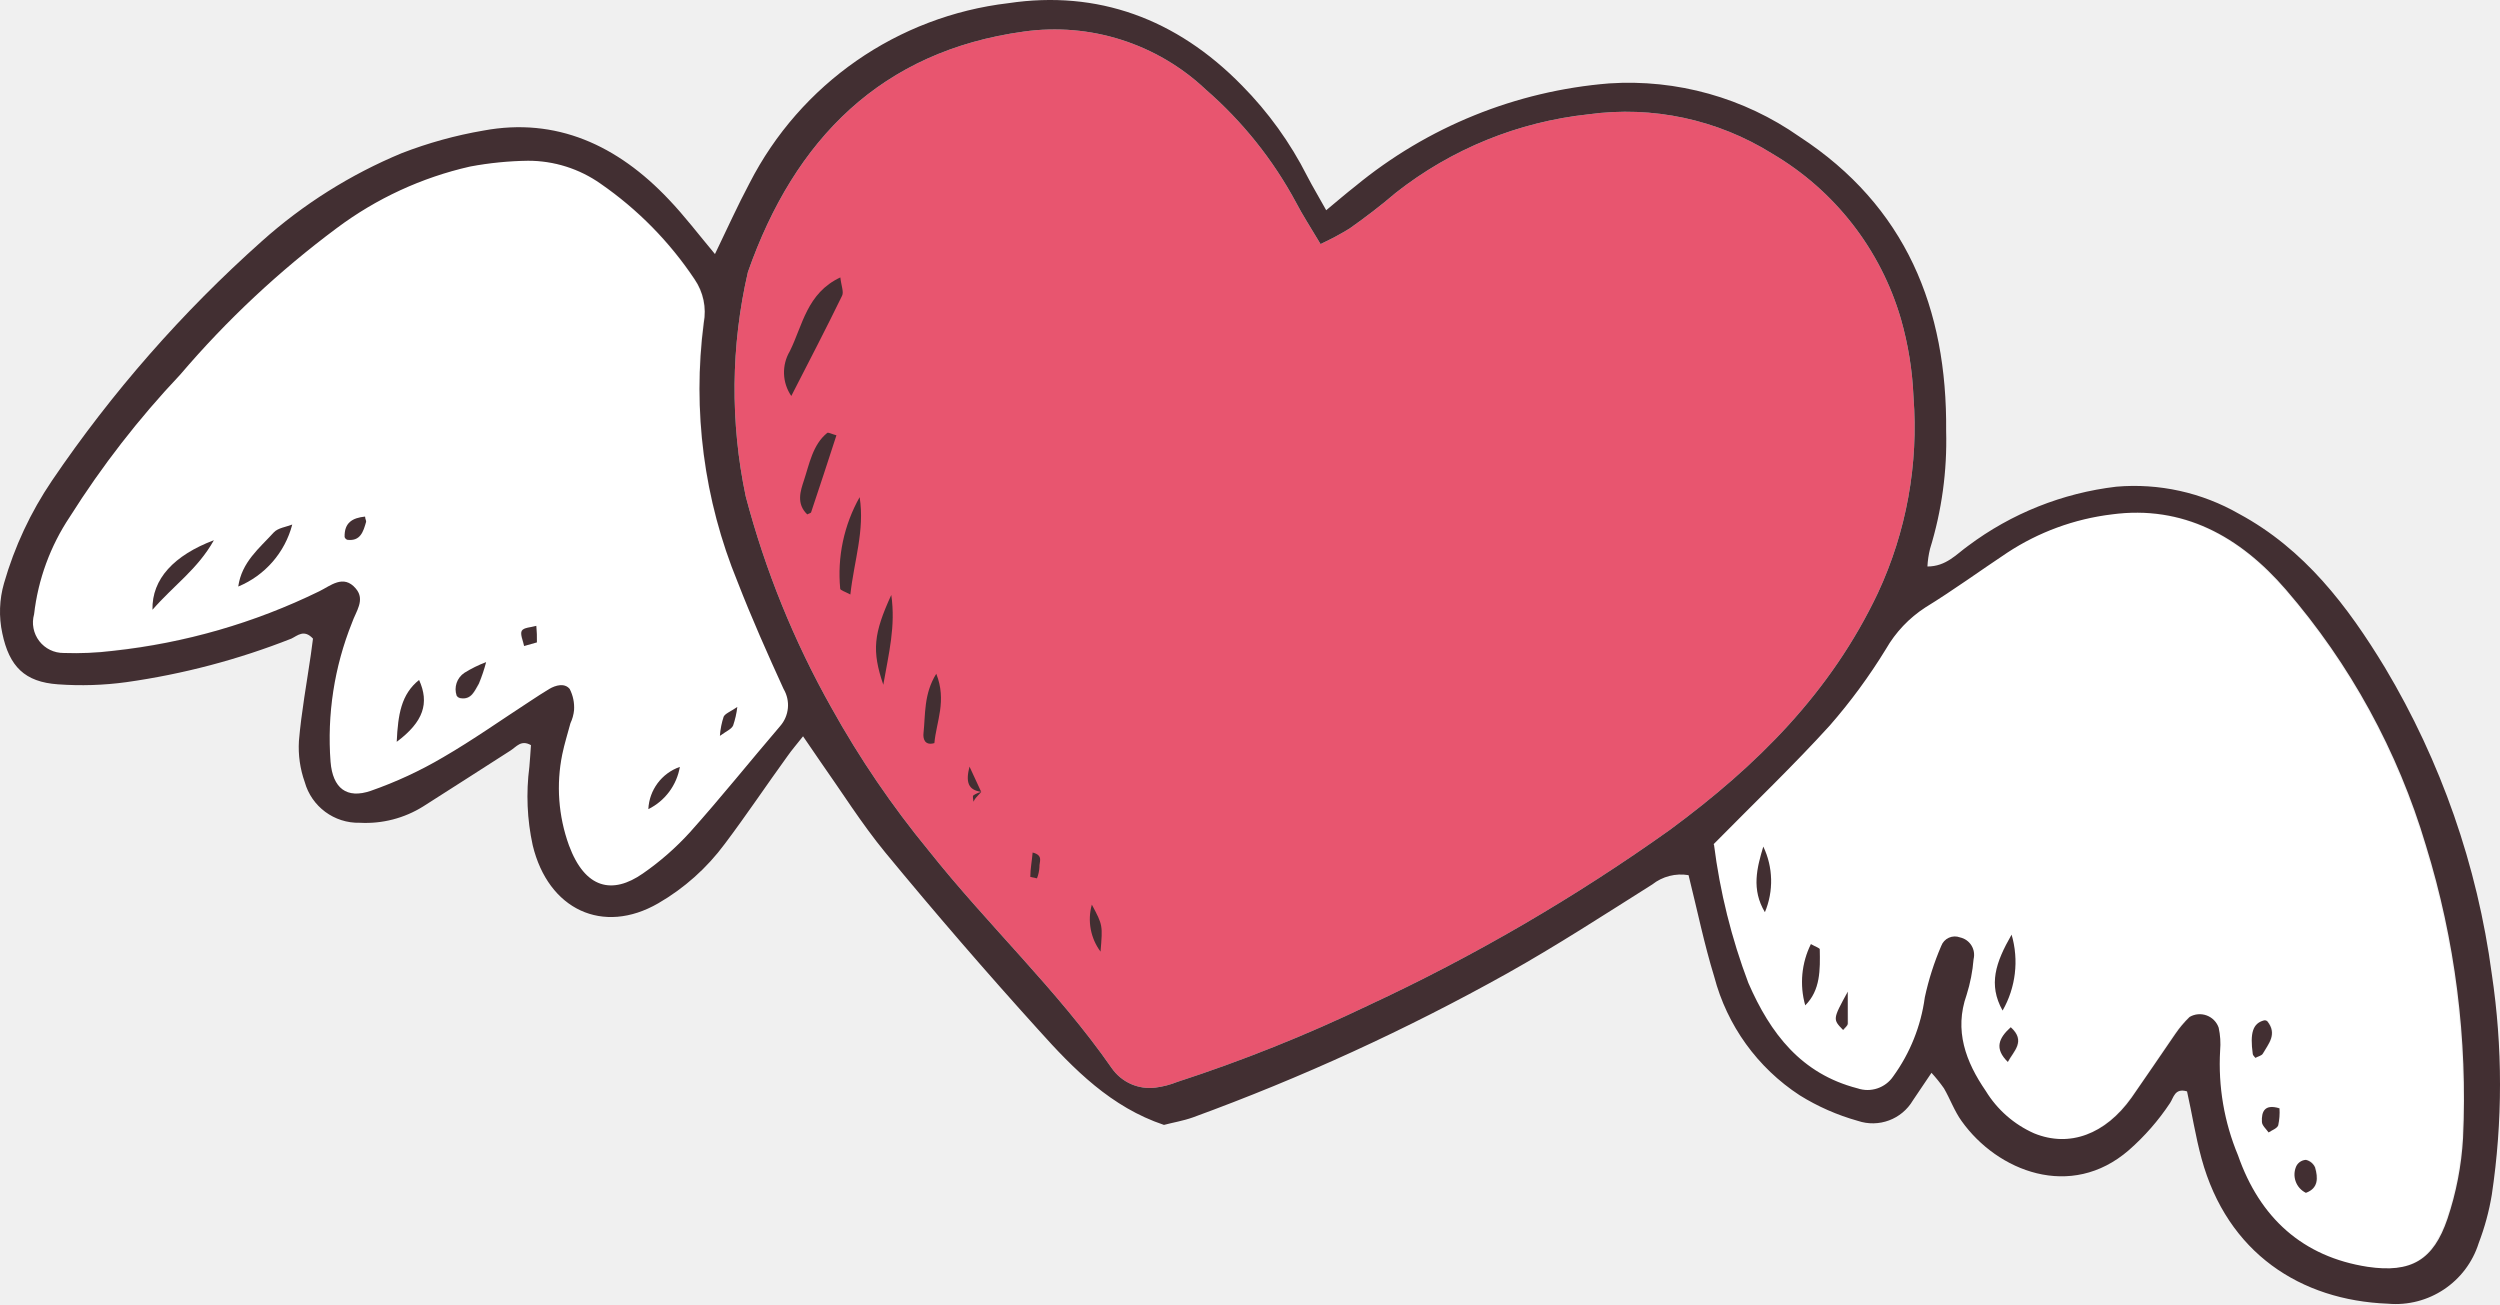
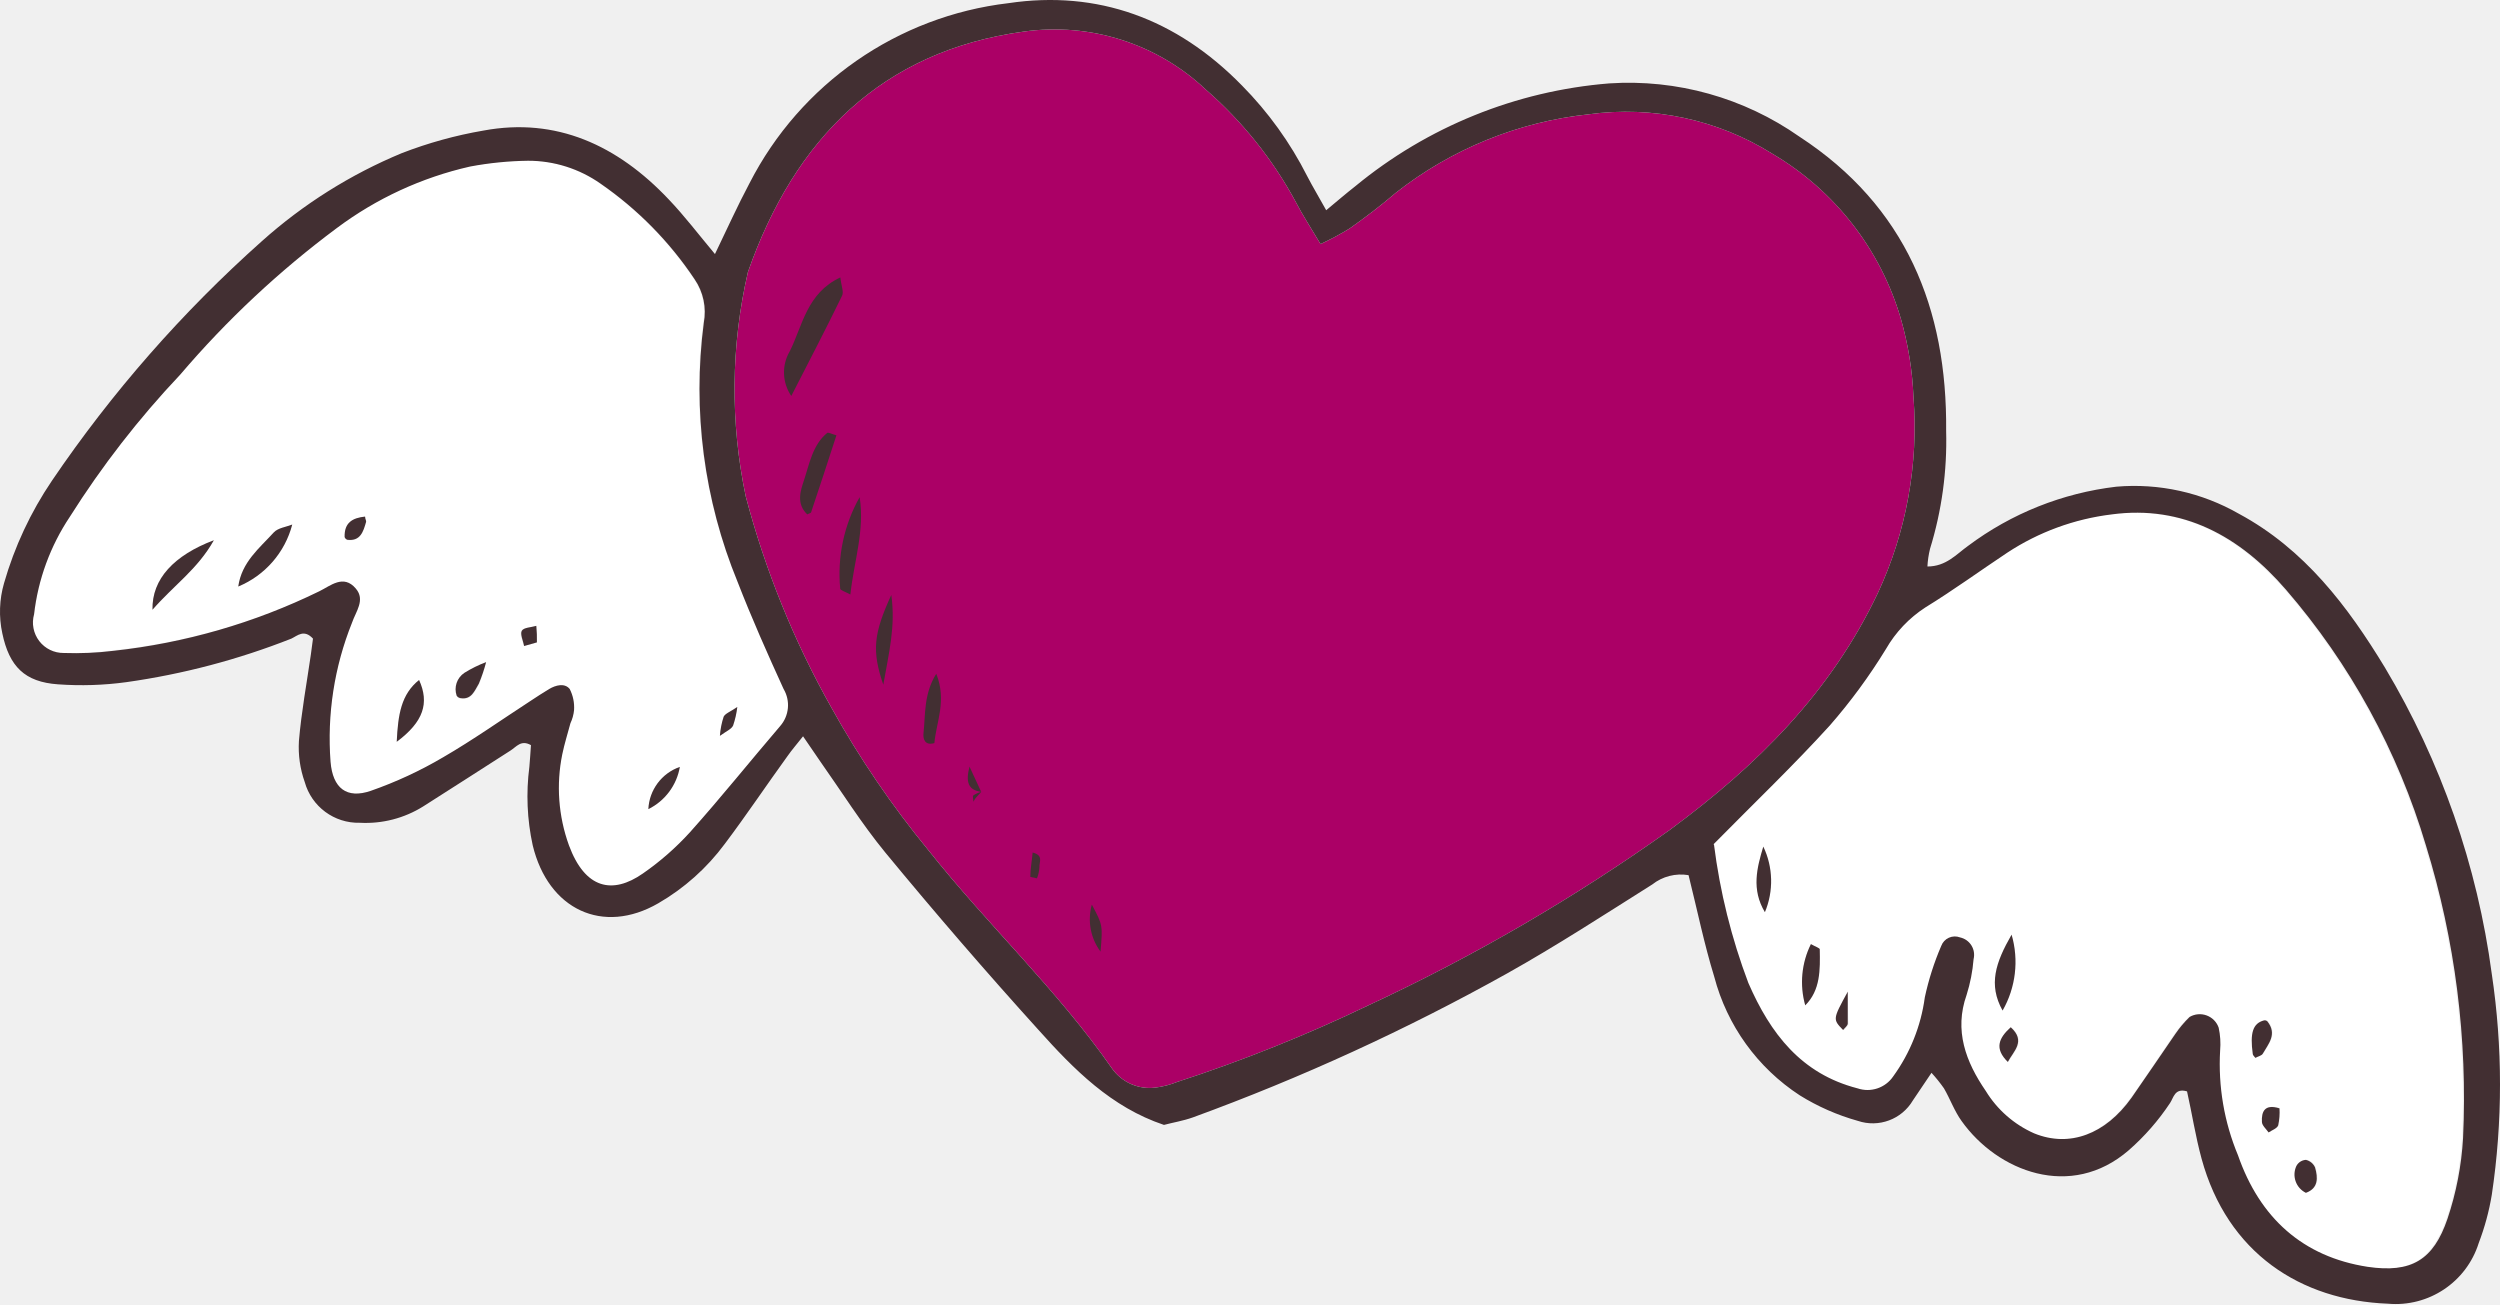
<svg xmlns="http://www.w3.org/2000/svg" width="172.274" height="89.861" viewBox="0 0 172.274 89.861">
  <g id="Layer_2" data-name="Layer 2" transform="translate(-0.002 -0.003)">
    <g id="OBJECTS">
-       <path id="Path_52" data-name="Path 52" d="M131.86,27.35A23,23,0,0,0,131,22a19.55,19.55,0,0,0-8.86-11.4,19,19,0,0,0-12.67-2.72,25.94,25.94,0,0,0-13.3,5.42c-1,.86-2.08,1.68-3.17,2.45a19.15,19.15,0,0,1-2,1.07c-.72-1.21-1.24-2-1.69-2.87A27.69,27.69,0,0,0,83.1,6.18a15.19,15.19,0,0,0-12.56-4c-9.79,1.35-15.78,7.39-19,16.57a35.815,35.815,0,0,0-.15,15.46A61.71,61.71,0,0,0,57.3,48.78,65.67,65.67,0,0,0,64,58.62c4.07,5.13,8.88,9.62,12.62,15a3.18,3.18,0,0,0,3,1.33,6.14,6.14,0,0,0,1.5-.39A106.57,106.57,0,0,0,94.3,69.28a130.613,130.613,0,0,0,20.77-12.09c6-4.42,11.08-9.45,14.34-16.33a27.11,27.11,0,0,0,2.45-13.51Z" fill="#e8556f" />
+       <path id="Path_52" data-name="Path 52" d="M131.86,27.35A23,23,0,0,0,131,22a19.55,19.55,0,0,0-8.86-11.4,19,19,0,0,0-12.67-2.72,25.94,25.94,0,0,0-13.3,5.42c-1,.86-2.08,1.68-3.17,2.45a19.15,19.15,0,0,1-2,1.07c-.72-1.21-1.24-2-1.69-2.87A27.69,27.69,0,0,0,83.1,6.18a15.19,15.19,0,0,0-12.56-4c-9.79,1.35-15.78,7.39-19,16.57a35.815,35.815,0,0,0-.15,15.46A61.71,61.71,0,0,0,57.3,48.78,65.67,65.67,0,0,0,64,58.62c4.07,5.13,8.88,9.62,12.62,15a3.18,3.18,0,0,0,3,1.33,6.14,6.14,0,0,0,1.5-.39A106.57,106.57,0,0,0,94.3,69.28a130.613,130.613,0,0,0,20.77-12.09c6-4.42,11.08-9.45,14.34-16.33a27.11,27.11,0,0,0,2.45-13.51Z" fill="#ab0066" />
      <path id="Path_53" data-name="Path 53" d="M118.07,58.19c2.86-2.9,5.54-5.46,8-8.21a38.849,38.849,0,0,0,3.81-5.25,8.4,8.4,0,0,1,2.72-2.87c1.92-1.18,3.76-2.52,5.64-3.77a16.79,16.79,0,0,1,7.2-2.64c4.88-.66,8.81,1.51,12,5.18a47.83,47.83,0,0,1,9.65,17.63,58.92,58.92,0,0,1,2.56,20.17A21.231,21.231,0,0,1,168.58,84c-1,2.86-2.52,3.76-5.5,3.32-4.48-.66-7.44-3.38-8.94-7.69a16.32,16.32,0,0,1-1.23-7.21,5.28,5.28,0,0,0-.1-1.58,1.38,1.38,0,0,0-2-.74,7.52,7.52,0,0,0-1,1.19c-1,1.45-1.94,2.94-3,4.37-1.8,2.53-4.28,3.42-6.72,2.46a7.44,7.44,0,0,1-3.33-2.92c-1.38-2-2.19-4.17-1.32-6.62A11.161,11.161,0,0,0,136,66.1a1.23,1.23,0,0,0-.91-1.47,1,1,0,0,0-1.3.59,19.191,19.191,0,0,0-1.13,3.54,12,12,0,0,1-2.18,5.45A2.14,2.14,0,0,1,128,75c-3.85-1-6-3.8-7.53-7.29a41.85,41.85,0,0,1-2.4-9.52ZM138,69.64a6.74,6.74,0,0,0,.62-5.23C137.51,66.33,137,67.85,138,69.64Zm-16.48-11.3c-.44,1.47-.83,2.95.11,4.52a5.53,5.53,0,0,0-.12-4.52Zm2.89,10.94c1-1,1-2.45,1-3.86,0-.09-.3-.18-.61-.36a5.9,5.9,0,0,0-.4,4.22Zm14,3.9c.39-.74,1.27-1.43.2-2.39-.88.75-1.19,1.47-.25,2.39Zm20.54,9c.86-.31.84-1,.63-1.75a.91.91,0,0,0-.63-.52.79.79,0,0,0-.66.43,1.4,1.4,0,0,0,.61,1.86Zm-3.48-9.3c.17-.1.42-.14.51-.29.39-.68,1-1.34.32-2.22a.26.26,0,0,0-.24-.07c-.74.2-1,.87-.77,2.32-.04.11.07.19.13.28Zm1.66,3.48c-1-.32-1.25.22-1.21.94,0,.24.29.48.46.72.23-.16.58-.27.66-.49a4.18,4.18,0,0,0,.04-1.15Zm-29.75-8c-1,1.9-1,1.9-.31,2.64.11-.15.3-.29.32-.45-.02-.5-.05-.99-.06-2.21Z" fill="#fff" fill-rule="evenodd" />
      <path id="Path_54" data-name="Path 54" d="M4.81,35.62a63.92,63.92,0,0,1,7.56-9.81,65.73,65.73,0,0,1,10.79-10.1,24.31,24.31,0,0,1,9.18-4.24,23.39,23.39,0,0,1,4-.4,8.66,8.66,0,0,1,5,1.58,24.62,24.62,0,0,1,6.48,6.59,4,4,0,0,1,.63,3A35.06,35.06,0,0,0,50.82,40.1c1,2.5,2.06,4.95,3.17,7.38a2.19,2.19,0,0,1-.25,2.62c-2.08,2.43-4.08,4.93-6.21,7.31a19.07,19.07,0,0,1-3.24,2.84c-2.07,1.47-4,1.08-5.1-1.93A11.62,11.62,0,0,1,38.73,52c.15-.72.37-1.42.56-2.13a2.76,2.76,0,0,0,.25-.9,2.8,2.8,0,0,0-.3-1.46c-.35-.48-.94-.31-1.41,0s-.87.55-1.3.83c-2,1.3-3.9,2.68-6,3.87a28,28,0,0,1-5,2.32c-1.66.56-2.62-.19-2.77-2a21.4,21.4,0,0,1,1.48-9.59c.3-.77.93-1.57.26-2.35-.85-1-1.75-.18-2.52.19A42.79,42.79,0,0,1,7.82,44.81,21.7,21.7,0,0,1,4.4,45a2.1,2.1,0,0,1-2.05-2.63,15.2,15.2,0,0,1,2.46-6.75Zm15.33.53c-.43.17-1,.23-1.27.54-1,1.09-2.21,2-2.45,3.73a6.36,6.36,0,0,0,3.72-4.27Zm-5.4,1.08c-2.78,1-4.28,2.67-4.23,4.79C12,40.35,13.62,39.19,14.74,37.23Zm12.6,13.89c1.85-1.38,2.26-2.67,1.54-4.26C27.65,47.85,27.43,49.22,27.34,51.12Zm17.34,4.64a4,4,0,0,0,2.17-2.91,3.24,3.24,0,0,0-2.17,2.91ZM33.5,45.63a8.48,8.48,0,0,0-1.47.74A1.36,1.36,0,0,0,31.49,48a.38.38,0,0,0,.26.17c.76.09,1-.54,1.27-1a11.249,11.249,0,0,0,.48-1.54Zm-8.34-10c-.85.09-1.44.41-1.41,1.41a.3.3,0,0,0,.19.19c.9.11,1.1-.57,1.29-1.24a1.1,1.1,0,0,0-.07-.39ZM37,44.27a5.918,5.918,0,0,0-.07-1.14c-.34.11-.83.11-1,.34s.09.69.16,1.05Zm12.6,6.44c.47-.34.78-.45.91-.68a6.25,6.25,0,0,0,.29-1.31c-.5.34-.83.45-.94.67a5.41,5.41,0,0,0-.25,1.32Z" fill="#fff" fill-rule="evenodd" />
      <path id="Path_55" data-name="Path 55" d="M49.27,17.51c.84-1.74,1.56-3.34,2.38-4.88A23.07,23.07,0,0,1,69.5.22c6.12-.91,11.56,1.05,16.08,5.67a24.87,24.87,0,0,1,4.5,6.25c.38.74.81,1.44,1.31,2.35.76-.63,1.36-1.15,2-1.65a31.48,31.48,0,0,1,17.5-7.09A20.48,20.48,0,0,1,124,9.42c7.34,4.79,10.19,11.85,10.11,20.28A25.26,25.26,0,0,1,133,37.82a6.51,6.51,0,0,0-.18,1.22c1.29,0,2-.85,2.8-1.42a21.18,21.18,0,0,1,10.22-4.08,14.5,14.5,0,0,1,8.45,1.87c4.51,2.43,7.49,6.36,10.06,10.6a55.45,55.45,0,0,1,7.36,21.11,51.43,51.43,0,0,1,0,15.22,17.139,17.139,0,0,1-.9,3.32,6,6,0,0,1-6.26,4.18c-6-.23-11.06-3.48-12.84-10-.42-1.54-.66-3.12-1-4.63-.85-.25-.92.43-1.17.8a16.251,16.251,0,0,1-2.84,3.25c-4,3.47-9.06,1.45-11.52-2-.5-.69-.79-1.52-1.22-2.26a10.589,10.589,0,0,0-.86-1.07c-.49.73-.89,1.31-1.28,1.9a3.21,3.21,0,0,1-3.8,1.41,15.44,15.44,0,0,1-4-1.76,14,14,0,0,1-5.89-8.17c-.69-2.24-1.16-4.55-1.77-7a3.18,3.18,0,0,0-2.5.64c-3.3,2.08-6.59,4.22-10,6.13A149.689,149.689,0,0,1,82.21,77c-.67.24-1.4.36-2,.52-3.64-1.22-6.21-3.83-8.64-6.54Q66.16,65,61,58.74c-1.64-2-3-4.18-4.49-6.29l-1.17-1.71c-.45.57-.78.95-1.06,1.35-1.45,2-2.84,4.08-4.33,6.06a15.14,15.14,0,0,1-4.59,4.1c-3.81,2.2-7.58.44-8.65-4a15.81,15.81,0,0,1-.23-5.4c.05-.5.07-1,.11-1.5-.69-.39-1,.12-1.42.38-2,1.28-4,2.57-6,3.84A7.48,7.48,0,0,1,24.8,56.7,3.84,3.84,0,0,1,21,53.89a7.18,7.18,0,0,1-.4-2.82c.17-2,.54-4,.82-5.94.06-.4.11-.8.15-1.12-.62-.67-1.07-.2-1.49,0a50,50,0,0,1-11.37,3A22.689,22.689,0,0,1,4,47.16C1.7,47,.64,45.93.16,43.64a7.07,7.07,0,0,1,.12-3.45,24.79,24.79,0,0,1,3.3-7.06A89.05,89.05,0,0,1,18.05,16.62a34,34,0,0,1,9.63-6.06A29.29,29.29,0,0,1,33.32,9c5-.93,9.23,1,12.77,4.75C47.17,14.88,48.13,16.15,49.27,17.51ZM91,16.82c-.72-1.21-1.24-2-1.69-2.87A27.69,27.69,0,0,0,83.1,6.18a15.19,15.19,0,0,0-12.56-4c-9.79,1.35-15.78,7.39-19,16.57a35.815,35.815,0,0,0-.15,15.46A61.71,61.71,0,0,0,57.3,48.78,65.67,65.67,0,0,0,64,58.62c4.07,5.13,8.88,9.62,12.62,15a3.18,3.18,0,0,0,3,1.33,6.14,6.14,0,0,0,1.5-.39A106.57,106.57,0,0,0,94.3,69.28a130.613,130.613,0,0,0,20.77-12.09c6-4.42,11.08-9.45,14.34-16.33a27.11,27.11,0,0,0,2.45-13.51A23,23,0,0,0,131,22a19.55,19.55,0,0,0-8.86-11.4,19,19,0,0,0-12.67-2.72,25.94,25.94,0,0,0-13.3,5.42c-1,.86-2.08,1.68-3.17,2.45a19.15,19.15,0,0,1-2,1.07Zm27.11,41.37a41.85,41.85,0,0,0,2.37,9.55C122,71.23,124.12,74,128,75a2.14,2.14,0,0,0,2.46-.82,12,12,0,0,0,2.18-5.45,19.189,19.189,0,0,1,1.13-3.54,1,1,0,0,1,1.3-.59,1.23,1.23,0,0,1,.93,1.5,11.16,11.16,0,0,1-.48,2.46c-.87,2.45-.06,4.61,1.32,6.62a7.44,7.44,0,0,0,3.33,2.92c2.44,1,4.92.07,6.72-2.46,1-1.43,2-2.92,3-4.37a7.521,7.521,0,0,1,1-1.19,1.38,1.38,0,0,1,2,.74,5.28,5.28,0,0,1,.1,1.58,16.32,16.32,0,0,0,1.23,7.21c1.5,4.31,4.46,7,8.94,7.69,3,.44,4.53-.46,5.5-3.32a21.23,21.23,0,0,0,1.07-5.55,58.92,58.92,0,0,0-2.56-20.17,47.83,47.83,0,0,0-9.65-17.63c-3.17-3.67-7.1-5.84-12-5.18a16.79,16.79,0,0,0-7.2,2.64c-1.88,1.25-3.72,2.59-5.64,3.77a8.4,8.4,0,0,0-2.72,2.87A38.849,38.849,0,0,1,126.09,50c-2.48,2.73-5.16,5.29-8.02,8.19ZM4.81,35.62a15.2,15.2,0,0,0-2.46,6.71A2.1,2.1,0,0,0,4.4,45a21.7,21.7,0,0,0,3.42-.15A42.79,42.79,0,0,0,22,40.75c.77-.37,1.67-1.2,2.52-.19.67.78,0,1.58-.26,2.35a21.4,21.4,0,0,0-1.48,9.59c.15,1.82,1.11,2.57,2.77,2a28,28,0,0,0,5-2.32c2.05-1.19,4-2.57,6-3.87.43-.28.86-.57,1.3-.83s1.06-.43,1.41,0a2.8,2.8,0,0,1,.3,1.46,2.76,2.76,0,0,1-.25.9c-.19.71-.41,1.41-.56,2.13a11.62,11.62,0,0,0,.46,6.29c1.11,3,3,3.4,5.1,1.93a19.07,19.07,0,0,0,3.24-2.84c2.13-2.38,4.13-4.88,6.21-7.31A2.19,2.19,0,0,0,54,47.48c-1.11-2.43-2.2-4.88-3.17-7.38A35.06,35.06,0,0,1,48.5,22.25a4,4,0,0,0-.63-3,24.62,24.62,0,0,0-6.48-6.59,8.66,8.66,0,0,0-5-1.58,23.39,23.39,0,0,0-4,.4,24.31,24.31,0,0,0-9.18,4.24,65.73,65.73,0,0,0-10.79,10.1,63.92,63.92,0,0,0-7.61,9.8Z" fill="#422f32" fill-rule="evenodd" />
      <path id="Path_56" data-name="Path 56" d="M54.53,27.29a2.87,2.87,0,0,1-.1-3.09c.88-1.77,1.17-4,3.48-5.08.06.57.25,1,.12,1.26C56.92,22.66,55.75,24.91,54.53,27.29Z" fill="#422f32" fill-rule="evenodd" />
      <path id="Path_57" data-name="Path 57" d="M59.24,34.26c.36,2.3-.39,4.42-.64,6.71-.39-.21-.69-.29-.7-.4a10.79,10.79,0,0,1,1.34-6.31Z" fill="#422f32" fill-rule="evenodd" />
      <path id="Path_58" data-name="Path 58" d="M57.64,30c-.58,1.78-1.15,3.54-1.74,5.29,0,.07-.17.1-.27.16-.77-.73-.47-1.62-.23-2.34.37-1.11.6-2.46,1.6-3.27C57.06,29.77,57.33,29.92,57.64,30Z" fill="#422f32" fill-rule="evenodd" />
      <path id="Path_59" data-name="Path 59" d="M61.42,41c.31,2.16-.17,4-.55,6.19C60.07,44.84,60.2,43.67,61.42,41Z" fill="#422f32" fill-rule="evenodd" />
      <path id="Path_60" data-name="Path 60" d="M64.52,46.43c.74,1.87,0,3.31-.13,4.78-.69.2-.79-.34-.75-.68C63.78,49.23,63.65,47.83,64.52,46.43Z" fill="#422f32" fill-rule="evenodd" />
      <path id="Path_61" data-name="Path 61" d="M75.24,62.34c.76,1.42.75,1.42.6,3.24a3.74,3.74,0,0,1-.6-3.24Z" fill="#422f32" fill-rule="evenodd" />
      <path id="Path_62" data-name="Path 62" d="M71,60.43c0-.54.11-1.08.16-1.68.78.2.44.66.47,1a2.49,2.49,0,0,1-.17.78Z" fill="#422f32" fill-rule="evenodd" />
      <path id="Path_63" data-name="Path 63" d="M67.63,54.57c-.93-.12-1.09-.69-.82-1.74.33.7.57,1.23.81,1.75Z" fill="#422f32" fill-rule="evenodd" />
      <path id="Path_64" data-name="Path 64" d="M67.62,54.58c-.12.13-.26.27-.38.41a1.831,1.831,0,0,0-.16.26c0-.15-.08-.38,0-.44a1.67,1.67,0,0,1,.56-.24Z" fill="#422f32" fill-rule="evenodd" />
      <path id="Path_65" data-name="Path 65" d="M138,69.64c-1-1.79-.48-3.31.62-5.23a6.74,6.74,0,0,1-.62,5.23Z" fill="#422f32" fill-rule="evenodd" />
      <path id="Path_66" data-name="Path 66" d="M121.51,58.34a5.53,5.53,0,0,1,.11,4.52C120.68,61.29,121.07,59.81,121.51,58.34Z" fill="#422f32" fill-rule="evenodd" />
      <path id="Path_67" data-name="Path 67" d="M124.4,69.28a5.9,5.9,0,0,1,.39-4.22c.31.18.61.27.61.36C125.43,66.83,125.45,68.24,124.4,69.28Z" fill="#422f32" fill-rule="evenodd" />
      <path id="Path_68" data-name="Path 68" d="M138.36,73.18c-.94-.92-.63-1.64.2-2.39C139.63,71.75,138.75,72.44,138.36,73.18Z" fill="#422f32" fill-rule="evenodd" />
      <path id="Path_69" data-name="Path 69" d="M158.9,82.2a1.4,1.4,0,0,1-.66-1.84.79.79,0,0,1,.66-.43.91.91,0,0,1,.63.52C159.74,81.17,159.76,81.89,158.9,82.2Z" fill="#422f32" fill-rule="evenodd" />
      <path id="Path_70" data-name="Path 70" d="M155.42,72.9c-.06-.09-.17-.17-.18-.26-.2-1.45,0-2.12.77-2.32a.26.26,0,0,1,.24.07c.69.88.07,1.54-.32,2.22C155.84,72.76,155.59,72.8,155.42,72.9Z" fill="#422f32" fill-rule="evenodd" />
      <path id="Path_71" data-name="Path 71" d="M157.08,76.38a4.18,4.18,0,0,1-.09,1.17c-.08.22-.43.33-.66.49-.17-.24-.45-.48-.46-.72C155.83,76.6,156.06,76.06,157.08,76.38Z" fill="#422f32" fill-rule="evenodd" />
      <path id="Path_72" data-name="Path 72" d="M127.33,68.34v2.19c0,.16-.21.3-.32.45C126.29,70.24,126.29,70.24,127.33,68.34Z" fill="#422f32" fill-rule="evenodd" />
      <path id="Path_73" data-name="Path 73" d="M20.14,36.15a6.36,6.36,0,0,1-3.72,4.27c.24-1.69,1.46-2.64,2.45-3.73C19.16,36.38,19.71,36.32,20.14,36.15Z" fill="#422f32" fill-rule="evenodd" />
      <path id="Path_74" data-name="Path 74" d="M14.74,37.23c-1.12,2-2.78,3.12-4.23,4.79C10.46,39.9,12,38.27,14.74,37.23Z" fill="#422f32" fill-rule="evenodd" />
      <path id="Path_75" data-name="Path 75" d="M27.34,51.12c.09-1.9.31-3.27,1.54-4.26C29.6,48.45,29.19,49.74,27.34,51.12Z" fill="#422f32" fill-rule="evenodd" />
      <path id="Path_76" data-name="Path 76" d="M44.68,55.76a3.24,3.24,0,0,1,2.17-2.91A4,4,0,0,1,44.68,55.76Z" fill="#422f32" fill-rule="evenodd" />
      <path id="Path_77" data-name="Path 77" d="M33.5,45.63a11.25,11.25,0,0,1-.5,1.48c-.3.5-.51,1.13-1.27,1a.38.38,0,0,1-.26-.17A1.36,1.36,0,0,1,32,46.37a8.48,8.48,0,0,1,1.5-.74Z" fill="#422f32" fill-rule="evenodd" />
      <path id="Path_78" data-name="Path 78" d="M25.16,35.6c0,.18.09.28.07.36-.19.67-.39,1.35-1.29,1.24a.3.3,0,0,1-.19-.19C23.72,36,24.31,35.69,25.16,35.6Z" fill="#422f32" fill-rule="evenodd" />
      <path id="Path_79" data-name="Path 79" d="M37,44.27l-.88.25c-.07-.36-.29-.82-.16-1.05s.63-.23,1-.34A10.3,10.3,0,0,1,37,44.27Z" fill="#422f32" fill-rule="evenodd" />
      <path id="Path_80" data-name="Path 80" d="M49.61,50.71a5.41,5.41,0,0,1,.26-1.32c.11-.22.44-.33.94-.67A6.25,6.25,0,0,1,50.52,50C50.39,50.26,50.08,50.37,49.61,50.71Z" fill="#422f32" fill-rule="evenodd" />
    </g>
  </g>
</svg>
